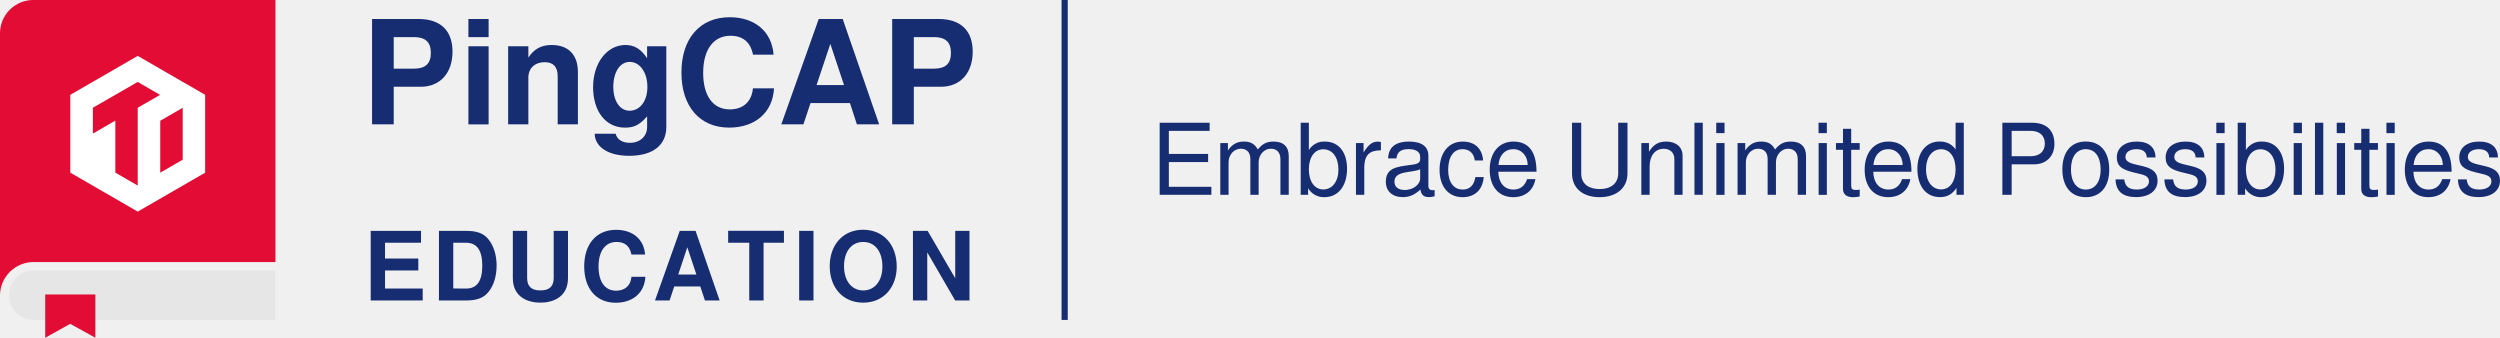
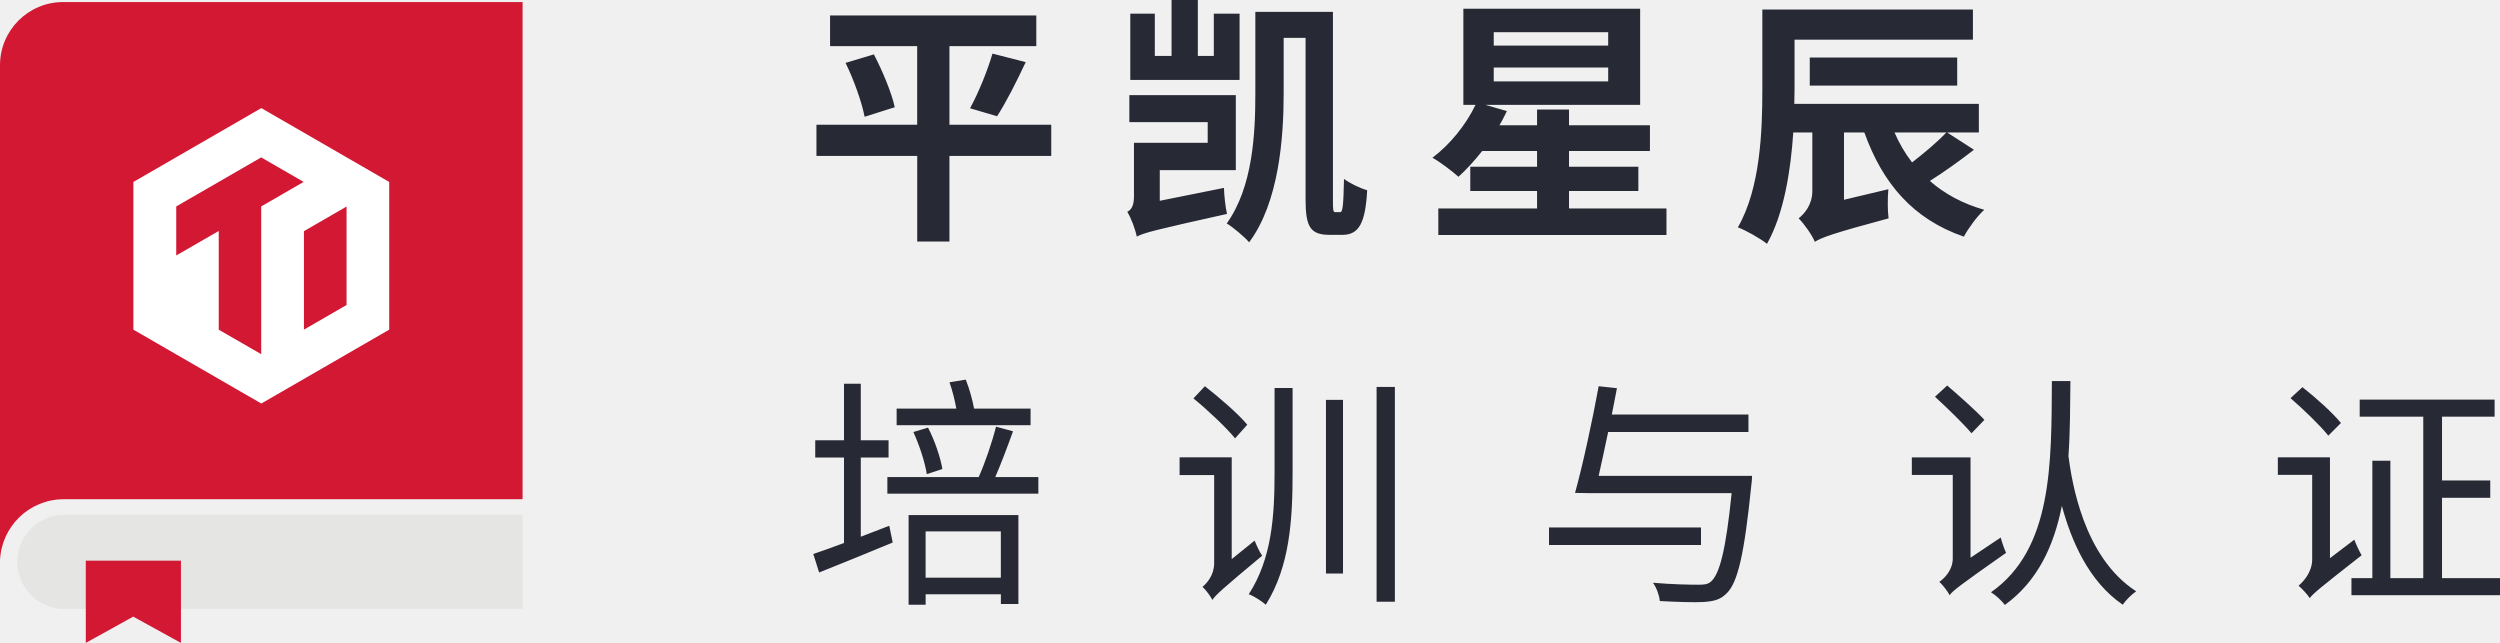
- <svg xmlns="http://www.w3.org/2000/svg" viewBox="0 0 1616.83 218.47">
+ <svg xmlns="http://www.w3.org/2000/svg" id="_图层_2" viewBox="0 0 585.16 150.48">
  <defs>
-     <style>.cls-3{fill:#172d72}.cls-5{fill:#e30c34}</style>
+     <style>.cls-1,.cls-2{fill:#272935;stroke-width:0}.cls-2{fill:#d31834}</style>
  </defs>
-   <g id="图层_2">
-     <g id="Layer_2">
-       <path style="fill:none;stroke:#172d72;stroke-miterlimit:10;stroke-width:4px" d="M688.54 0v206.91" />
-       <path class="cls-3" d="M755.93 120.8h27.51v5.2H750V79.39h32.31v5.25h-26.38v14.91h25.4v5.25h-25.4zm38.2-28.29v4.74c2.88-4 5.83-5.7 10.31-5.7s7 1.54 9 5.12c3.13-3.78 5.82-5.12 10.3-5.12 6.27 0 9.73 3.33 9.73 9.34V126h-5.38v-23.1c0-4.22-2.3-6.72-6.2-6.72-4.36 0-7.88 3.91-7.88 8.77V126h-5.37v-23.1c0-4.29-2.24-6.72-6.21-6.72-4.35 0-7.87 3.91-7.87 8.77V126h-5.36V92.51zm52.35-13.12v17.66a11.44 11.44 0 0 1 10.37-5.5c8.83 0 14.33 6.72 14.33 17.6 0 11.13-5.76 18.37-14.59 18.37a11.8 11.8 0 0 1-10.59-5.76V126h-4.8V79.39zm0 30.14c0 7.87 3.71 13 9.34 13 5.83 0 9.79-5.18 9.79-12.79 0-8-3.84-13.19-9.79-13.19-5.63-.01-9.34 5.11-9.34 12.98zm35.84-.89V126h-5.38V92.51h4.93v6.08c3.07-5 5.69-7 9.15-7a13.92 13.92 0 0 1 2.05.19v5.44c-6.47.09-10.75 2.01-10.75 11.42zm28.86-17.09c8.25 0 12.6 3.2 12.6 9.15v19.71c0 1.67 1 2.63 2.88 2.63a4.41 4.41 0 0 0 1.16-.13v4a13 13 0 0 1-3.65.58c-3.46 0-5.12-1.54-5.51-4.93-3.77 3.45-7.16 4.93-11.39 4.93-6.78 0-11-3.84-11-9.92 0-9 6.84-9.73 16.63-11 4.23-.51 5.57-1.47 5.57-3.71v-1.41c0-3.2-2.69-5-7.49-5-5 0-7.42 1.85-7.87 6h-5.37c.32-9.11 7.42-10.9 13.44-10.9zm7.29 23.94v-6c-5.44 2.5-16.64.64-16.64 8 0 3.39 2.44 5.37 6.59 5.37 6.34-.02 10.05-4.17 10.05-7.37zm35.33-11.72c-.64-4.67-3.46-7.29-7.94-7.29-5.82 0-9.28 5-9.28 13.37 0 7.94 3.52 12.74 9.41 12.74 4.54 0 7.29-2.69 8.19-8.06h5.38c-.64 8.19-5.7 13-13.7 13-9.09 0-14.85-6.85-14.85-17.67 0-11.13 5.89-18.3 14.92-18.3 7.68 0 12.6 4.23 13.24 12.22zm15.2 7.3c.13 6.85 3.65 11.52 9.86 11.52 4.29 0 7.29-2.31 8.77-6.72H993c-1.34 7.29-6.65 11.65-14.33 11.65-9.41 0-15.23-6.79-15.23-17.79s6-18.18 15.35-18.18c10.37 0 14.92 7.36 14.92 19.52zm19-4.35c0-5.76-3.78-10.24-9.28-10.24s-9.15 4-9.6 10.24zm64.54-27.33v32.77c0 9.34-7 15.36-18 15.36s-17.86-5.89-17.86-15.36V79.39h5.95v32.77c0 7 5.06 10.11 11.91 10.11 7.48 0 12-3.84 12-10.11V79.39zm13.89 13.12v5.63c2.94-4.67 6.14-6.59 11.13-6.59 6.46 0 10.62 3.58 10.62 9.15V126h-5.31v-23.19c0-4-2.69-6.59-6.91-6.59-5.5 0-9.09 4.48-9.09 11.33V126h-5.37V92.51zm34.81 33.49h-5.38V79.39h5.38zm14.08-39.89h-5.38v-6.72h5.38zm0 39.93H1110V92.51h5.32zm13.37-33.53v4.74c2.88-4 5.82-5.7 10.3-5.7s7 1.54 9 5.12c3.13-3.78 5.82-5.12 10.3-5.12 6.27 0 9.73 3.33 9.73 9.34V126h-5.38v-23.1c0-4.22-2.3-6.72-6.21-6.72-4.35 0-7.87 3.91-7.87 8.77V126h-5.37v-23.1c0-4.29-2.24-6.72-6.21-6.72-4.35 0-7.87 3.91-7.87 8.77V126h-5.38V92.51zm52.79-6.4h-5.37v-6.72h5.37zm0 39.93h-5.31V92.51h5.31zm21.25-29.18h-5.5v23c0 2.36.64 3 2.94 3a10 10 0 0 0 2.56-.25v4.48a23.83 23.83 0 0 1-4.35.45c-4.16 0-6.46-1.92-6.46-5.32V96.86h-4.55v-4.35h4.55V83.3h5.31v9.21h5.5zm8.77 14.21c.13 6.85 3.65 11.52 9.85 11.52 4.29 0 7.3-2.31 8.77-6.72h5.38c-1.35 7.29-6.66 11.65-14.34 11.65-9.41 0-15.23-6.79-15.23-17.79s6-18.18 15.36-18.18c10.37 0 14.91 7.36 14.91 19.52zm19-4.35c0-5.76-3.77-10.24-9.27-10.24s-9.16 4-9.6 10.24zm39.55 19.28h-4.73v-4.41c-2.88 4.16-6.08 5.89-10.69 5.89-9 0-14.59-7-14.59-18.31 0-10.68 5.69-17.66 14.4-17.66 4.48 0 8.06 1.79 10.3 5.18v-17.3h5.31zm-24.44-16.51c0 7.81 3.9 13 9.79 13 5.63 0 9.34-5.12 9.34-12.86 0-8-3.65-13.12-9.41-13.12s-9.72 5.22-9.72 13.02zm70.01-3.22H1301V126h-6V79.39h19.26c9.22 0 14.4 4.93 14.4 13.7.01 8-5.36 13.18-13.04 13.18zm-2.24-5.25c5.69 0 9.08-3.07 9.08-8.19s-3.39-8.19-9.08-8.19H1301V101zm50.74 8.77c0 11-5.76 17.73-15.16 17.73s-15.17-6.72-15.17-18 5.7-18 15.1-18c9.67.03 15.23 6.69 15.23 18.27zm-24.76-.26c0 8.13 3.65 13.06 9.6 13.06s9.6-5 9.6-12.86c0-8.32-3.59-13.25-9.6-13.25s-9.6 4.99-9.6 13.05zm42.64 13.06c4.67 0 7.81-2.11 7.81-5.25 0-2.43-1.47-3.77-5.18-4.67l-5-1.22c-7.93-1.92-10.62-4.41-10.62-9.66 0-6.21 5.06-10.24 12.86-10.24s12.1 3.71 12.16 10.3h-5.63c-.13-3.52-2.43-5.37-6.72-5.37s-7.1 2-7.1 5c0 2.37 1.85 3.78 6.21 4.8l5.12 1.22c6.65 1.6 9.47 4.35 9.47 9.34 0 6.47-5.38 10.63-13.83 10.63-8.76 0-13.11-3.72-13.37-11.46h5.63c.49 3.31 1.7 6.58 8.19 6.58zm31.59 0c4.67 0 7.81-2.11 7.81-5.25 0-2.43-1.47-3.77-5.19-4.67l-5-1.22c-7.93-1.92-10.62-4.41-10.62-9.66 0-6.21 5.06-10.24 12.86-10.24s12.1 3.71 12.16 10.3H1420c-.13-3.52-2.43-5.37-6.72-5.37s-7.1 2-7.1 5c0 2.37 1.85 3.78 6.21 4.8l5.11 1.22c6.66 1.6 9.48 4.35 9.48 9.34 0 6.47-5.38 10.63-13.83 10.63-8.76 0-13.12-3.72-13.37-11.46h5.63c.44 3.31 1.65 6.58 8.18 6.58zm25.15-36.48h-5.38v-6.72h5.38zm0 39.93h-5.31V92.51h5.31zm13.76-46.65v17.66a11.43 11.43 0 0 1 10.37-5.5c8.83 0 14.33 6.72 14.33 17.6 0 11.13-5.76 18.37-14.59 18.37a11.8 11.8 0 0 1-10.62-5.76V126h-4.8V79.39zm0 30.14c0 7.87 3.71 13 9.34 13 5.83 0 9.79-5.18 9.79-12.79 0-8-3.84-13.19-9.79-13.19-5.63-.01-9.34 5.11-9.34 12.98zm36.22-23.42h-5.38v-6.72h5.38zm0 39.93h-5.31V92.51h5.31zm13.82-.04h-5.37V79.39h5.37zm14.08-39.89h-5.38v-6.72h5.38zm0 39.93h-5.31V92.51h5.31zm21.25-29.18h-5.51v23c0 2.36.64 3 3 3a10 10 0 0 0 2.56-.25v4.48a24 24 0 0 1-4.36.45c-4.16 0-6.46-1.92-6.46-5.32V96.86h-4.54v-4.35h4.54V83.3h5.31v9.21h5.51zm10.87-10.75h-5.37v-6.72h5.37zm0 39.93h-5.31V92.51h5.31zm12.1-14.97c.13 6.85 3.65 11.52 9.85 11.52 4.29 0 7.3-2.31 8.77-6.72h5.38c-1.35 7.29-6.66 11.65-14.34 11.65-9.41 0-15.23-6.79-15.23-17.79s6-18.18 15.36-18.18c10.37 0 14.91 7.36 14.91 19.52zm19-4.35c0-5.76-3.78-10.24-9.28-10.24s-9.15 4-9.6 10.24zm23.62 15.87c4.67 0 7.81-2.11 7.81-5.25 0-2.43-1.48-3.77-5.19-4.67l-5-1.22c-7.93-1.92-10.62-4.41-10.62-9.66 0-6.21 5-10.24 12.86-10.24s12.1 3.71 12.16 10.3h-5.63c-.13-3.52-2.43-5.37-6.72-5.37s-7.1 2-7.1 5c0 2.37 1.85 3.78 6.2 4.8l5.12 1.22c6.66 1.6 9.47 4.35 9.47 9.34 0 6.47-5.37 10.63-13.82 10.63-8.77 0-13.12-3.72-13.37-11.46h5.63c.46 3.31 1.67 6.58 8.2 6.58z" style="isolation:isolate" />
-       <path d="M21.73 213c-.75 0-1.5 0-2.23-.11.73.11 1.5.11 2.23.11z" style="fill:#eaeaea" />
-       <path class="cls-5" d="M21.73 169.47h156.41V0H21.53A21.53 21.53 0 0 0 0 21.53v168.9a21.76 21.76 0 0 1 21.73-20.96z" />
-       <path d="m89.07 36.14-43.6 25.18v50.35l43.6 25.18 43.61-25.18V61.32zm0 33.53V120l-14.48-8.35V78l-14.51 8.39V69.67L89.05 53l14.47 8.36zm29.09 33.61-14.53 8.39V78.11l14.53-8.4z" style="fill:#fff" />
-       <path d="M178.14 174.78H21.17a16.07 16.07 0 0 0 1.59 32.11h155.38z" style="fill:#e6e6e6" />
-       <path id="Path_731" class="cls-5" d="M61.68 190.43H29.25v28l16.16-9 16.27 9z" />
-       <path class="cls-3" d="M341.71 29.94v7.29c3.73-5.6 8.31-8.13 15.13-8.13 10.75 0 16.91 6.36 16.91 17.47V80.4h-13.08V49.28c0-6-2.8-9.06-8.41-9.06-6.35 0-10.55 3.93-10.55 9.9V80.4h-13.08V29.94zm89.22 0v52.14c0 11.87-8.78 18.69-24 18.69-13.36 0-22.14-5.52-22.33-14.3h13.55c1 3.83 4.3 5.89 9.25 5.89 6.54 0 11.12-4.21 11.12-10.28v-6.82c-4.86 5.51-8.41 7.29-14.3 7.29-12.42 0-20.65-10.47-20.65-26.16s9-27.29 20.93-27.29c5.79 0 10.09 2.62 14 8.6v-7.76zM396.64 56.2c0 9.15 4.3 15.41 10.47 15.41 6.82 0 11.58-6.26 11.58-15.41 0-9.34-4.85-16.16-11.4-16.16-6.35-.04-10.65 6.63-10.65 16.16zM316 24h-13.07V12.28H316zm0 56.44h-13.07v-50.5H316zm156.42-57.32c-11 0-17.66 9-17.66 24 0 14.85 6.35 23.63 17.19 23.63 8.69 0 14.2-5 15-13.64h13.64c-.84 15.61-12.14 25.42-29.05 25.42-19 0-30.84-13.74-30.84-35.6 0-22.05 12-35.79 31.21-35.79 15.88 0 27.19 8.88 28.4 24.2H487c-.75-3.43-2.9-12.22-14.58-12.22zm51.76 43.54L519.6 80.4h-14.3l24.2-68.12H545l23.56 68.12h-14.39l-4.48-13.74zM537 28.36 528.1 55h17.75zm54 52.04h-14V12.28h30.08c14.2 0 22 7.48 22 21.12 0 13.83-8 22.71-20.56 22.71H591zm13.08-36c7.48 0 10.93-3.27 10.93-10.19S611.54 24 604.06 24H591v20.43zm-349.45 36h-14V12.28h30.07c14.2 0 21.95 7.48 21.95 21.12 0 13.83-8 22.71-20.55 22.71h-17.47zm13.08-36c7.47 0 10.93-3.27 10.93-10.19S275.18 24 267.71 24h-13.08v20.43zM249 186.61h24.38v7.71h-33.63v-45h32.53V157H249v10.18h21.54v7.72H249zm34.88-37.29h17.6c6.91 0 11.17 1.54 14.2 5.19 3.58 4.26 5.49 10.37 5.49 17.28s-1.91 13.09-5.49 17.29c-3 3.64-7.35 5.24-14.2 5.24h-17.6zm17.6 37.29c7 0 10.43-4.88 10.43-14.76S308.45 157 301.48 157h-8.34v29.57zm30.18-6.79v-30.5h9.26v30.5c0 5.43 2.78 8 8.58 8s8.59-2.59 8.59-8v-30.5h9.25v30.5c0 12.71-10.24 15.92-17.84 15.92s-17.84-3.21-17.84-15.92zm67.1-23.34c-7.28 0-11.66 5.93-11.66 15.87S391.29 188 398.46 188c5.74 0 9.38-3.28 9.93-9h9c-.56 10.31-8 16.79-19.2 16.79-12.53 0-20.37-9.07-20.37-23.52s7.9-23.64 20.62-23.64c10.49 0 18 5.86 18.76 16h-8.83c-.47-2.35-1.89-8.15-9.61-8.15zm37.29 28.77-3 9.07h-9.44l16-45h10.24l15.56 45h-9.51l-3-9.07zm8.46-25.31-5.87 17.59h11.73zm49.32 34.38h-9.26V157h-13.65v-7.72H507V157h-13.17zm32.28 0h-9.26v-45h9.26zm32.1-45.74c13 0 21.73 9.57 21.73 23.89 0 12.9-8.15 23.27-21.67 23.27-13.21 0-21.67-9.87-21.67-23.58s8.52-23.58 21.61-23.58zm-12.35 23.58c0 9.45 4.94 15.68 12.41 15.68s12.41-6.23 12.41-15.43c0-9.75-4.81-15.93-12.41-15.93s-12.41 6.24-12.41 15.68zm53.83-8.95v31.11h-9.26v-45h9.51l17.84 30.62v-30.62H627v45h-9.26z" />
-     </g>
+   <g id="_图层_1-2">
+     <path d="M14.92 146.73Z" style="fill:#e9e9e9;stroke-width:0" />
+     <path class="cls-2" d="M14.92 116.84h107.4V.48H14.78C6.62.48 0 7.1 0 15.27v115.97c.29-8 6.85-14.39 14.92-14.39Z" />
+     <path d="M61.16 25.3 31.22 42.59v34.57l29.94 17.29L91.1 77.16V42.59L61.16 25.3Zm-.02 23.02V82.9l-9.94-5.73V54.06l-9.95 5.74V48.32l19.88-11.48 9.94 5.74-9.94 5.74Zm19.98 23.07-9.98 5.76V54.11l9.98-5.77v23.05Z" style="fill:#fff;stroke-width:0" />
+     <path d="M122.31 120.49H15.63c-.36-.02-.73-.02-1.09 0-6.09.3-10.78 5.48-10.47 11.57.3 6.09 5.48 10.78 11.57 10.47h106.68v-22.04Z" style="fill:#e5e5e4;stroke-width:0" />
+     <path id="Path_731" class="cls-2" d="M42.35 131.23H20.08v19.25l11.1-6.15 11.17 6.15v-19.25Z" />
+     <path class="cls-1" d="M214.68 29.2V10.8h-20.39V3.62h48.27v7.18h-20.33v18.4h23.83v7.3h-23.83v20.03h-7.54V36.5H191.1v-7.3h23.59Zm-10.14-16.47c2.05 3.92 4.16 8.99 4.89 12.37l-7.06 2.23c-.6-3.26-2.47-8.57-4.46-12.61l6.64-1.99Zm35.54 1.81c-2.17 4.64-4.65 9.53-6.7 12.67l-6.33-1.87c1.93-3.5 4.1-8.81 5.25-12.79l7.78 1.99ZM263.85 49.59c.91-.48 1.57-1.33 1.57-3.62V33.42h17.26v-4.83h-18.34v-6.33h24.92v17.56h-17.8V47l15.02-3.02c.06 1.87.36 4.59.72 6.09-16.77 3.74-19.43 4.4-21.12 5.31-.3-1.57-1.33-4.4-2.23-5.79ZM270.3 3.2v9.89h3.92V0h6.15v13.09h3.74V3.2h6.03v15.51h-25.58V3.2h5.73Zm41.69-.42v44.04c0 2.54.06 2.84.6 2.84h1.09c.6 0 .78-1.63.9-7.78 1.39 1.03 3.74 2.17 5.43 2.65-.42 7.66-1.93 10.44-5.79 10.44h-3.02c-4.52 0-5.61-1.93-5.61-8.21V8.87h-5.13V21.9c0 10.26-1.09 25.46-8.08 34.81-1.03-1.21-3.86-3.62-5.25-4.4 6.15-8.57 6.7-21.18 6.7-30.41V2.78h18.16ZM383.9 2.05v22.5h-36.2l5.01 1.45c-.54 1.09-1.09 2.23-1.75 3.32h8.81v-3.68h7.48v3.68h18.94v6.03h-18.94v3.68h16.23v5.67h-16.23v4.1h22.81v6.21h-53.4V48.8h23.11v-4.1h-15.63v-5.67h15.63v-3.68h-12.85c-1.81 2.29-3.74 4.4-5.55 6.03-1.39-1.27-4.34-3.5-6.09-4.46 4.04-3.02 7.84-7.66 10.08-12.37h-2.84V2.05h41.39Zm-34.27 8.63h26.79V7.54h-26.79v3.14Zm0 8.38h26.79V15.8h-26.79v3.26ZM421 51.1c1.39-1.09 3.2-3.2 3.2-6.39v-13.7h-4.46c-.6 8.93-2.17 19-6.15 26.06-1.51-1.21-4.89-3.14-6.82-3.86 5.31-9.17 5.73-22.75 5.73-32.28V2.23h49.29v7.06h-41.75v11.64l-.06 3.38h43.2v6.7h-7.42l6.27 4.04c-3.26 2.54-7.06 5.25-10.32 7.3 3.44 3.02 7.66 5.31 12.73 6.76-1.63 1.45-3.74 4.34-4.77 6.28-11.89-4.1-19-12.43-23.29-24.38h-4.77v15.75l10.38-2.47c-.18 2.11-.18 5.13.06 6.82-13.27 3.56-15.75 4.53-17.26 5.49-.6-1.51-2.59-4.34-3.8-5.49Zm37.11-37.64v6.58H423.6v-6.58h34.51Zm-10.56 24.55c2.9-2.23 5.97-4.83 8.02-7h-12.13a32.47 32.47 0 0 0 4.1 7ZM197.55 127.11V107.1h-6.73v-4.05h6.73V89.82h3.93v13.23h6.5v4.05h-6.5v18.53l6.67-2.57.8 3.93c-6.04 2.51-12.37 5.07-17.22 7.01l-1.37-4.33c2-.68 4.45-1.54 7.18-2.57Zm39.56-26.16c-1.25 3.48-2.79 7.58-4.16 10.72h10.09v3.88H207.7v-3.88h21.38c1.48-3.31 3.19-8.32 4.05-11.8l3.99 1.08Zm-11.06-12.09c.86 2.11 1.6 4.85 1.94 6.78h13.23v3.88h-31.35v-3.88h13.97c-.34-1.88-.91-4.28-1.6-6.16l3.82-.63Zm12.32 31.7v20.81h-4.1v-2.28h-17.61v2.45h-3.99v-20.98h25.71Zm-21.15-20.47c1.6 3.08 2.91 7.01 3.36 9.69l-3.65 1.2c-.4-2.68-1.71-6.73-3.14-9.86l3.42-1.03Zm17.04 35.12v-10.83h-17.61v10.83h17.61ZM281.45 137.37c1.03-.85 2.74-2.74 2.74-5.53V111.2h-8.09v-4.16h12.2v23.83l5.36-4.33c.46 1.14 1.2 2.74 1.77 3.53-9.29 7.75-10.83 9.12-11.63 10.32v.06c-.46-.91-1.6-2.45-2.34-3.08Zm.57-46.97c3.42 2.68 7.87 6.5 9.92 9.01l-2.85 3.19c-2.05-2.51-6.33-6.56-9.75-9.35l2.68-2.85Zm20.53.4v19.84c0 10.95-.63 21.89-6.27 30.9-.91-.8-2.74-2-3.99-2.45 5.42-8.38 6.04-18.36 6.04-28.5V90.81h4.22Zm11.8 2.79v40.65h-3.99V93.59h3.99Zm12.14-3.02v50.28h-4.28V90.57h4.28ZM398.14 123.46v4.1h-35.57v-4.1h35.57Zm-19.67-32.6-1.2 6.16h31.98v4.1h-32.84c-.74 3.59-1.54 7.18-2.22 10.26h35.91s-.06 1.48-.17 2.11c-1.65 16.3-3.19 22.92-5.81 25.42-1.48 1.48-2.96 1.82-5.42 2-2.05.11-6.16 0-10.2-.23-.11-1.31-.74-3.08-1.6-4.28 4.45.4 8.89.46 10.55.46 1.42 0 2.22-.06 2.96-.68 2.11-1.71 3.59-7.7 4.9-20.75h-33.06l-3.59-.06c1.77-6.33 4.1-17.1 5.53-24.97l4.28.46ZM461.23 107.05v23.49l7.07-4.73c.29 1.14.85 2.74 1.25 3.59-10.89 7.64-12.43 8.84-13.23 9.92-.4-.91-1.6-2.39-2.39-3.14 1.2-.8 3.14-2.74 3.14-5.47v-19.55h-9.58v-4.1h13.74Zm-5.47-16.82c2.85 2.45 6.78 5.93 8.72 8.04l-3.02 3.14c-1.82-2.17-5.7-5.93-8.55-8.55l2.85-2.62Zm28.85-1.03c-.06 5.87-.06 11.86-.46 17.56.74 5.53 3.36 23.6 15.85 31.64-1.14.8-2.39 2.05-3.14 3.14-8.04-5.47-12.09-15.11-14.25-23.15-1.88 9.46-5.7 17.67-13.34 23.2-.74-.97-2.11-2.28-3.25-2.96 14.42-10.09 14.14-30.1 14.25-49.43h4.33ZM545.36 107.05v23.6l5.7-4.33c.4 1.08 1.2 2.79 1.71 3.65-9.75 7.64-11.29 8.89-12.14 10.03-.51-.85-1.88-2.28-2.62-2.91 1.08-.91 3.19-3.13 3.19-6.16v-19.78h-8.04v-4.1h12.2Zm-6.44-16.42c3.14 2.45 7.13 6.04 9.01 8.38l-2.96 2.96c-1.88-2.39-5.76-6.1-8.84-8.78l2.79-2.57Zm16.36 44.69v-27.48h4.22v27.48h7.7v-37.8h-14.88v-3.99h31.58v3.99h-12.31v14.94h11.29v4.05h-11.29v18.81h13.57v3.99h-34.77v-3.99h4.9Z" />
  </g>
</svg>
